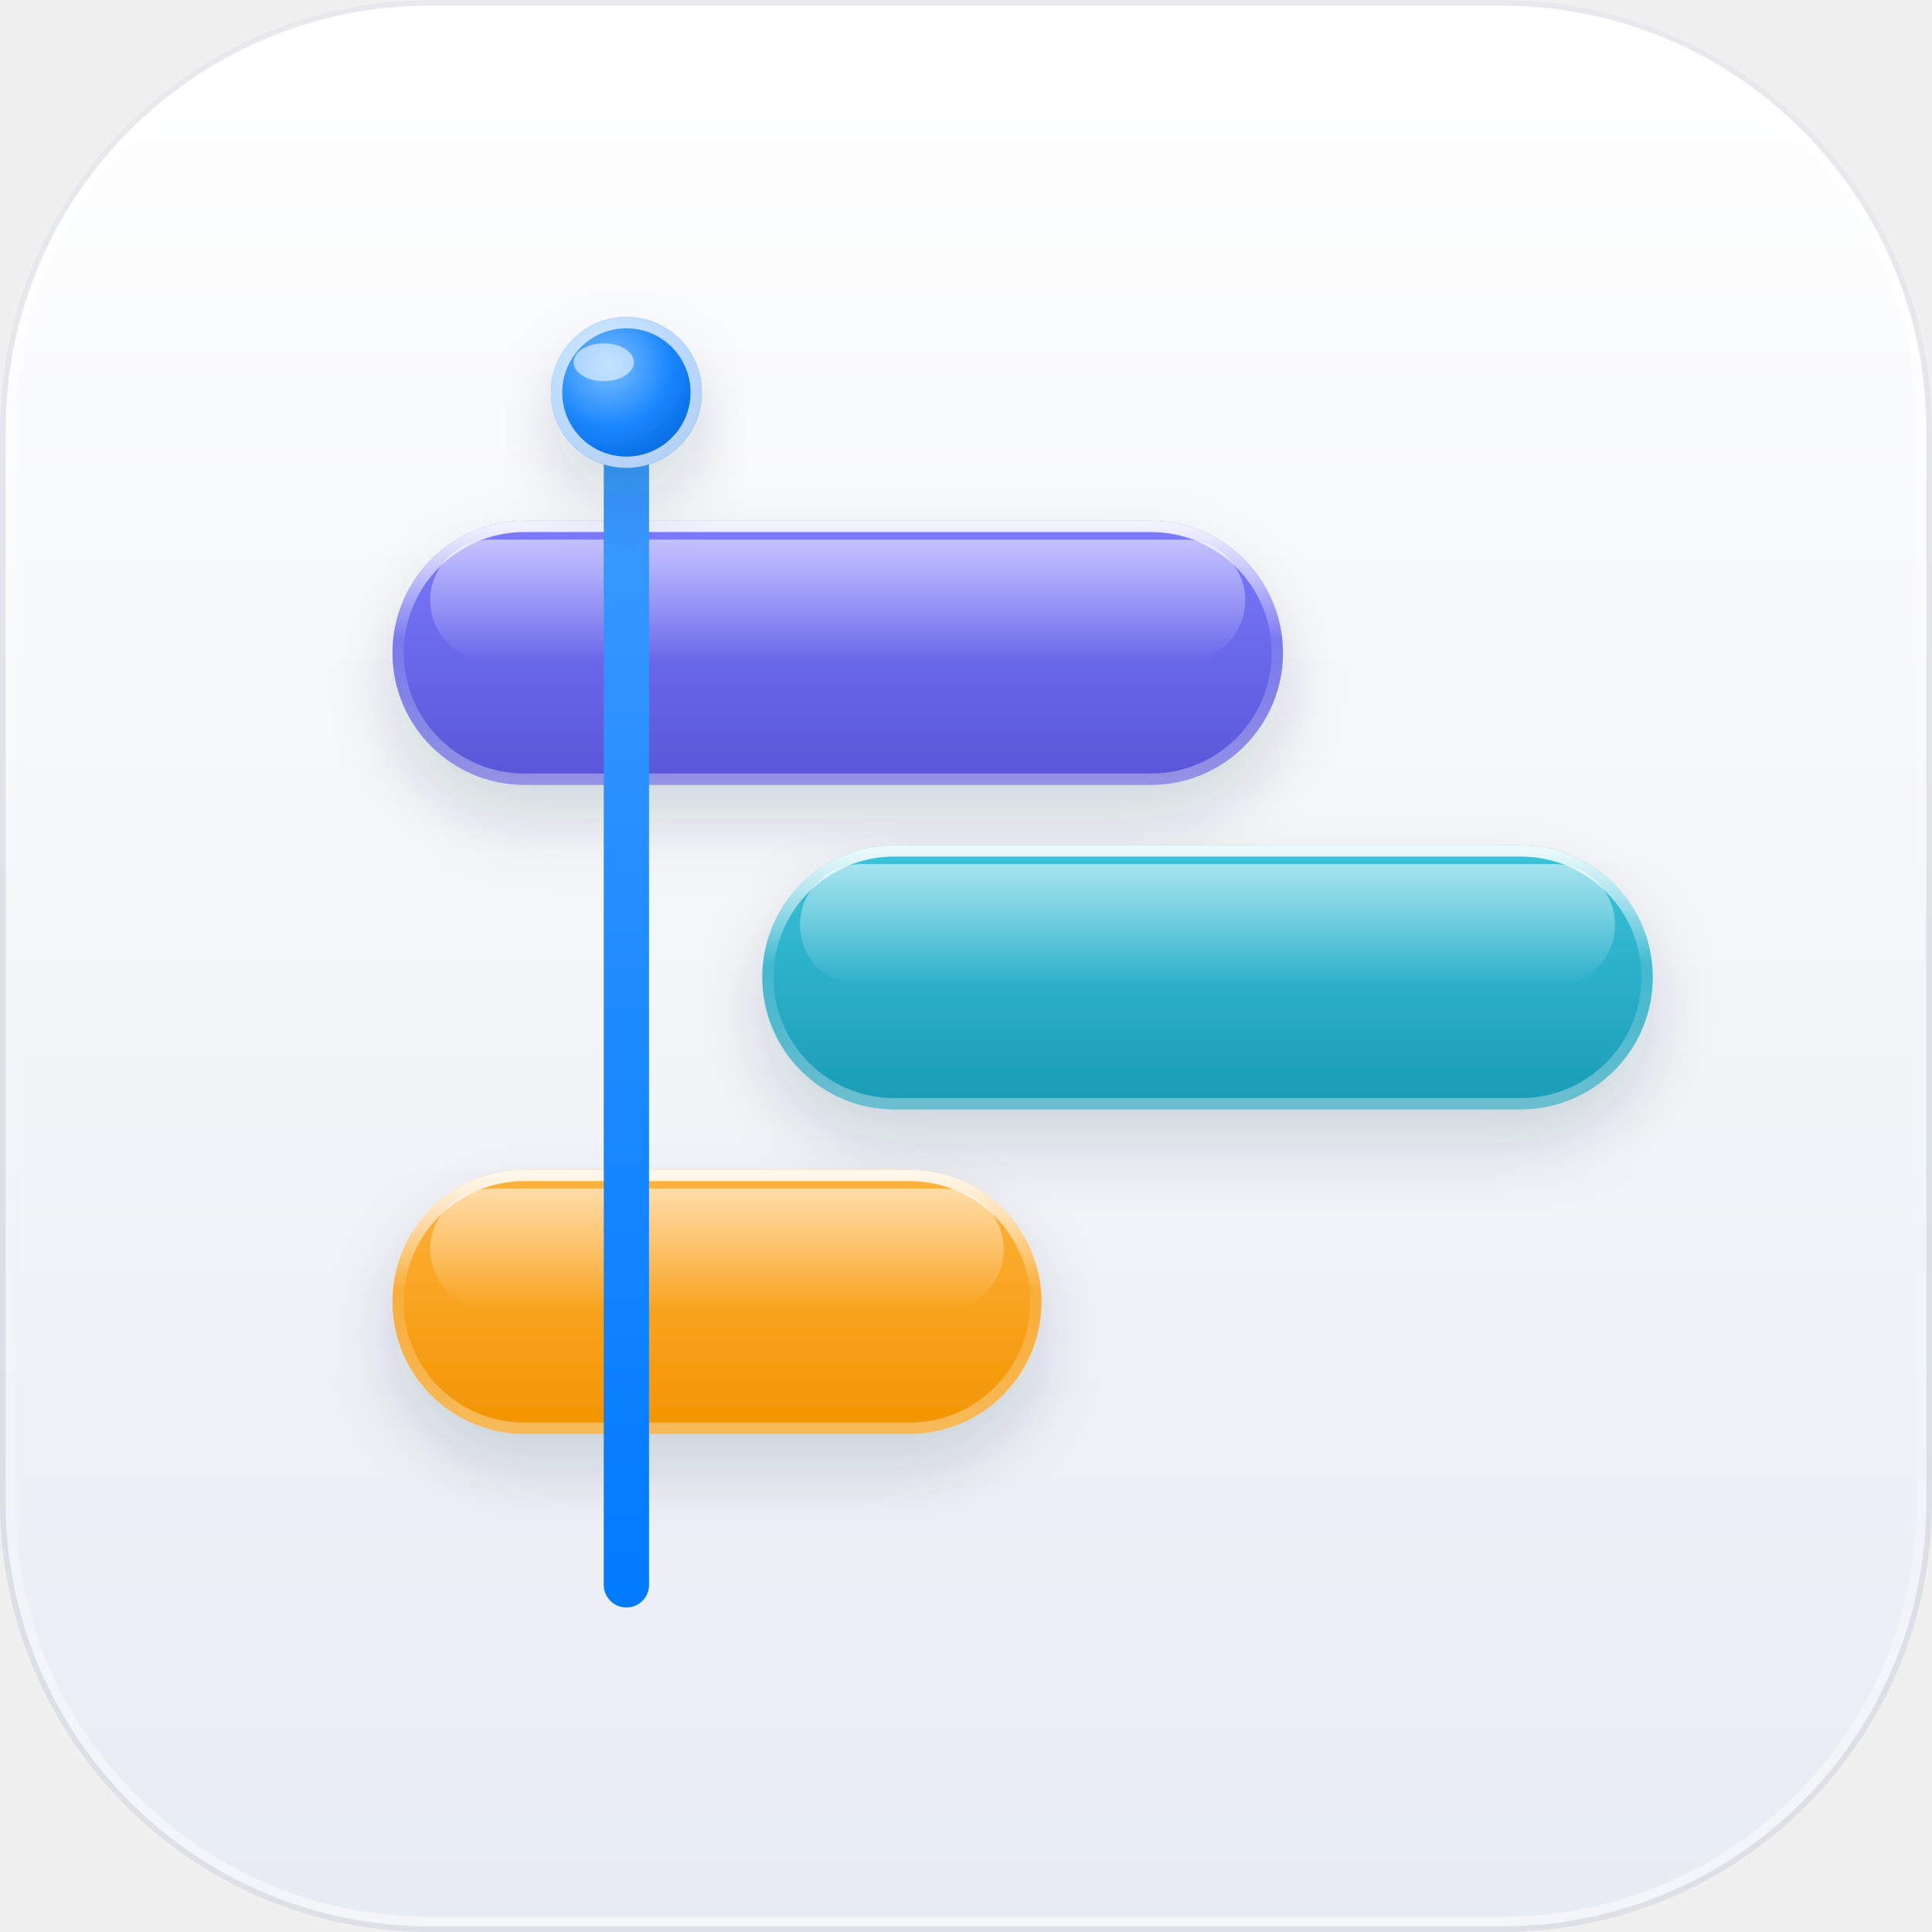
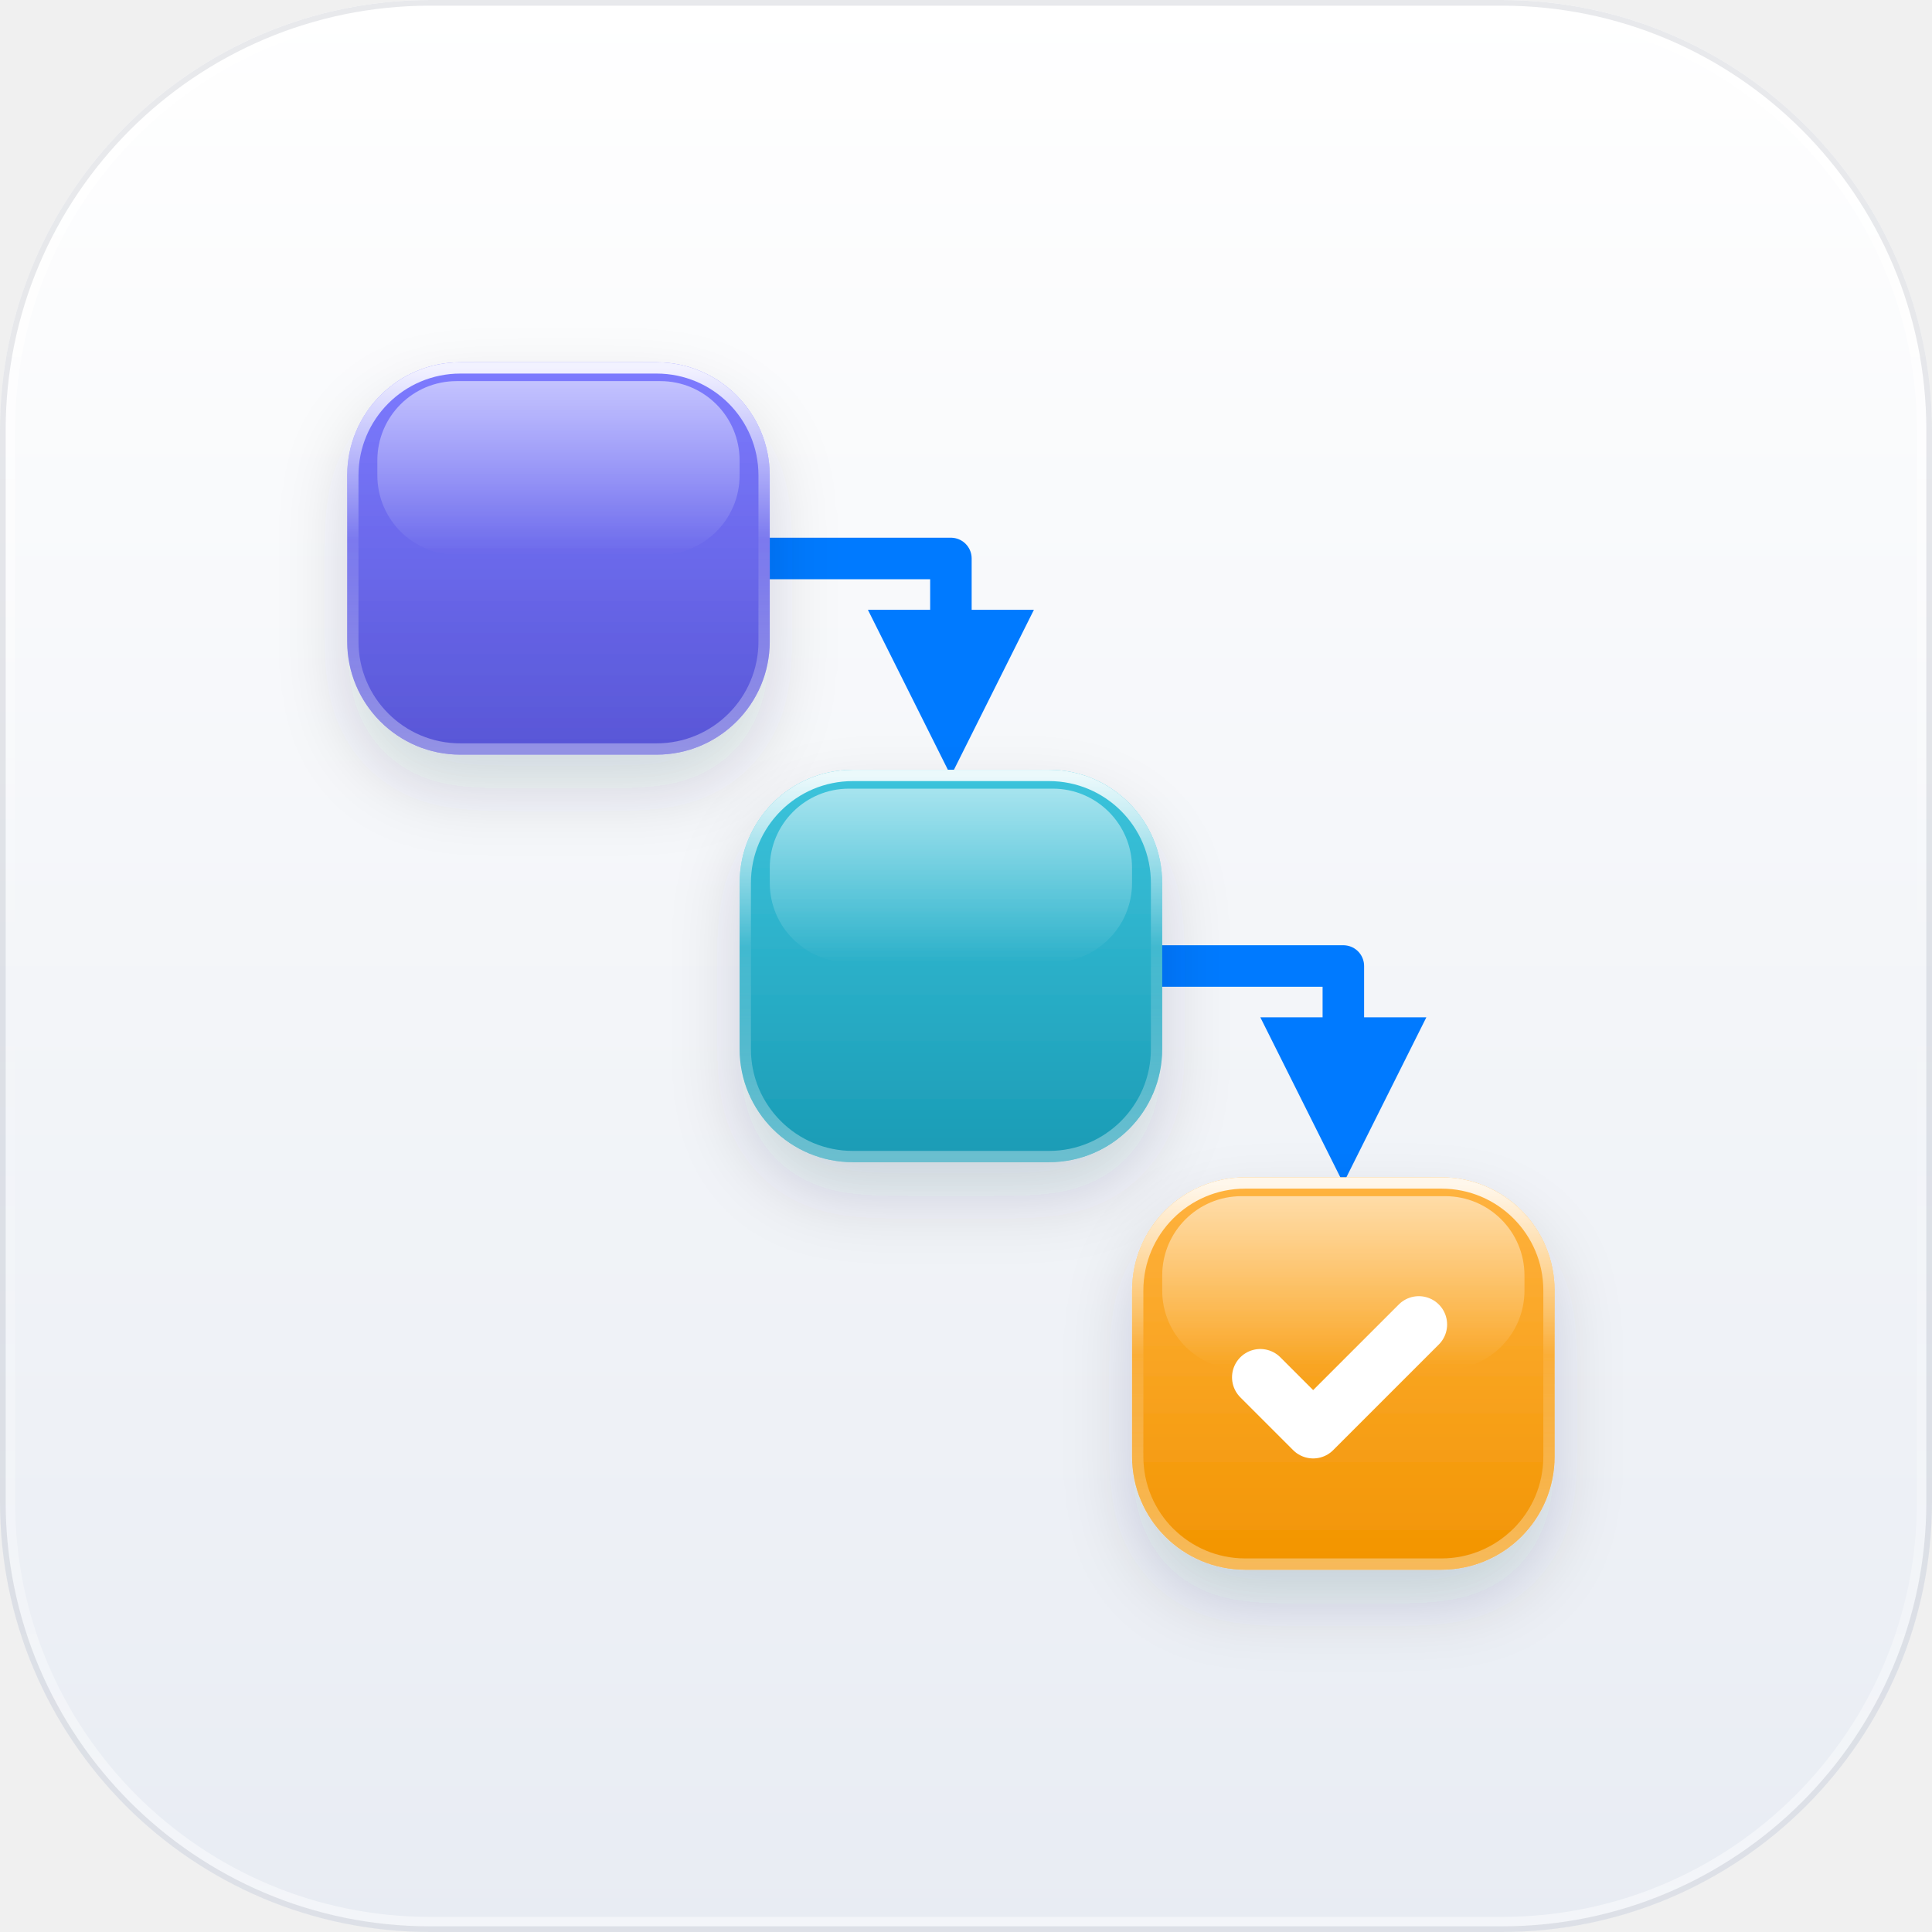
<svg xmlns="http://www.w3.org/2000/svg" viewBox="0 0 512 512">
  <defs>
-     <linearGradient id="cs-bg" x1="0" y1="0" x2="0" y2="1">
+     <linearGradient id="nr-bg" x1="0" y1="0" x2="0" y2="1">
      <stop offset="0" stop-color="#ffffff" />
      <stop offset="1" stop-color="#e8ecf3" />
    </linearGradient>
-     <linearGradient id="cs-rim" x1="0" y1="0" x2="0" y2="1">
+     <linearGradient id="nr-rim" x1="0" y1="0" x2="0" y2="1">
      <stop offset="0" stop-color="#fff" stop-opacity="1" />
      <stop offset=".5" stop-color="#fff" stop-opacity="0" />
      <stop offset="1" stop-color="#fff" stop-opacity=".5" />
    </linearGradient>
-     <linearGradient id="cs-gloss" x1="0" y1="0" x2="0" y2="1">
+     <linearGradient id="nr-gloss" x1="0" y1="0" x2="0" y2="1">
      <stop offset="0" stop-color="#fff" stop-opacity=".55" />
      <stop offset="1" stop-color="#fff" stop-opacity="0" />
    </linearGradient>
-     <linearGradient id="cs-prim" x1="0" y1="0" x2="0" y2="1">
+     <linearGradient id="nr-prim" x1="0" y1="0" x2="0" y2="1">
      <stop offset="0" stop-color="#fff" stop-opacity=".9" />
      <stop offset=".45" stop-color="#fff" stop-opacity=".1" />
      <stop offset="1" stop-color="#fff" stop-opacity=".35" />
    </linearGradient>
-     <linearGradient id="cs-p0" x1="0" y1="0" x2="0" y2="1">
+     <linearGradient id="nr-p0" x1="0" y1="0" x2="0" y2="1">
      <stop offset="0" stop-color="#7d7bff" />
      <stop offset="1" stop-color="#5856d6" />
    </linearGradient>
-     <linearGradient id="cs-p1" x1="0" y1="0" x2="0" y2="1">
+     <linearGradient id="nr-p1" x1="0" y1="0" x2="0" y2="1">
      <stop offset="0" stop-color="#3cc4dc" />
      <stop offset="1" stop-color="#1a9bb5" />
    </linearGradient>
-     <linearGradient id="cs-p2" x1="0" y1="0" x2="0" y2="1">
+     <linearGradient id="nr-p2" x1="0" y1="0" x2="0" y2="1">
      <stop offset="0" stop-color="#ffb340" />
      <stop offset="1" stop-color="#f29400" />
    </linearGradient>
-     <linearGradient id="cs-line" x1="0" y1="0" x2="0" y2="1">
+     <linearGradient id="nr-line" x1="0" y1="0" x2="0" y2="1">
      <stop offset="0" stop-color="#3d9bff" />
      <stop offset="1" stop-color="#007aff" />
    </linearGradient>
-     <radialGradient id="cs-dot" cx=".38" cy=".32" r=".75">
+     <radialGradient id="nr-dot" cx=".38" cy=".32" r=".75">
      <stop offset="0" stop-color="#7cc0ff" />
      <stop offset=".55" stop-color="#1a86ff" />
      <stop offset="1" stop-color="#0063d6" />
    </radialGradient>
-     <filter id="cs-sh" x="-30%" y="-40%" width="160%" height="200%">
+     <filter id="nr-sh" x="-30%" y="-40%" width="160%" height="200%">
      <feDropShadow dx="0" dy="9" stdDeviation="9" flood-color="#1b2540" flood-opacity=".16" />
    </filter>
-     <clipPath id="cs-clip">
+     <clipPath id="nr-clip">
      <rect width="512" height="512" rx="114" />
    </clipPath>
+     <marker id="nr-arrow" viewBox="0 0 10 10" refX="6" refY="5" markerWidth="4" markerHeight="4" orient="auto">
+       <path d="M0,0 L10,5 L0,10 z" fill="#007aff" />
+     </marker>
  </defs>
-   <g clip-path="url(#cs-clip)">
-     <rect width="512" height="512" fill="url(#cs-bg)" />
+   <g clip-path="url(#nr-clip)">
+     <rect width="512" height="512" fill="url(#nr-bg)" />
  </g>
-   <rect class="rim" x="2" y="2" width="508" height="508" rx="112" fill="none" stroke="url(#cs-rim)" stroke-width="4" />
+   <rect class="rim" x="2" y="2" width="508" height="508" rx="112" fill="none" stroke="url(#nr-rim)" stroke-width="4" />
  <rect class="rim" x=".75" y=".75" width="510.5" height="510.5" rx="113.25" fill="none" stroke="#0b1530" stroke-opacity=".09" stroke-width="1.5" />
-   <g transform="translate(12 4)">
-     <g filter="url(#cs-sh)">
-       <rect x="92" y="134" width="236" height="70" rx="35" fill="url(#cs-p0)" fill-opacity="1" />
-       <rect x="102" y="139" width="216" height="32.2" rx="16.1" fill="url(#cs-gloss)" />
-       <rect x="93.5" y="135.5" width="233" height="67" rx="33.5" fill="none" stroke="url(#cs-prim)" stroke-width="3" />
-     </g>
-     <g filter="url(#cs-sh)">
-       <rect x="190" y="220" width="236" height="70" rx="35" fill="url(#cs-p1)" fill-opacity="1" />
-       <rect x="200" y="225" width="216" height="32.2" rx="16.1" fill="url(#cs-gloss)" />
-       <rect x="191.5" y="221.5" width="233" height="67" rx="33.5" fill="none" stroke="url(#cs-prim)" stroke-width="3" />
-     </g>
-     <g filter="url(#cs-sh)">
-       <rect x="92" y="306" width="172" height="70" rx="35" fill="url(#cs-p2)" fill-opacity="1" />
-       <rect x="102" y="311" width="152" height="32.2" rx="16.1" fill="url(#cs-gloss)" />
-       <rect x="93.5" y="307.5" width="169" height="67" rx="33.5" fill="none" stroke="url(#cs-prim)" stroke-width="3" />
-     </g>
-     <rect x="148" y="104" width="12" height="318" rx="6" fill="url(#cs-line)" />
-     <circle cx="154" cy="100" r="20" fill="url(#cs-dot)" filter="url(#cs-sh)" />
-     <circle cx="154" cy="100" r="18.5" fill="none" stroke="#fff" stroke-opacity=".7" stroke-width="3" />
-     <ellipse cx="148" cy="92" rx="8" ry="5" fill="#fff" opacity=".55" />
+   <path d="M 204 148 H 252 V 188" fill="none" stroke="#007aff" stroke-width="11" stroke-linecap="round" stroke-linejoin="round" marker-end="url(#nr-arrow)" />
+   <path d="M 308 256 H 356 V 296" fill="none" stroke="#007aff" stroke-width="11" stroke-linecap="round" stroke-linejoin="round" marker-end="url(#nr-arrow)" />
+   <g filter="url(#nr-sh)">
+     <rect x="92" y="96" width="112" height="104" rx="30" fill="url(#nr-p0)" />
+     <rect x="100" y="101" width="96" height="46" rx="21" fill="url(#nr-gloss)" />
+     <rect x="93.5" y="97.5" width="109" height="101" rx="28.5" fill="none" stroke="url(#nr-prim)" stroke-width="3" />
  </g>
+   <g filter="url(#nr-sh)">
+     <rect x="196" y="204" width="112" height="104" rx="30" fill="url(#nr-p1)" />
+     <rect x="204" y="209" width="96" height="46" rx="21" fill="url(#nr-gloss)" />
+     <rect x="197.5" y="205.5" width="109" height="101" rx="28.5" fill="none" stroke="url(#nr-prim)" stroke-width="3" />
+   </g>
+   <g filter="url(#nr-sh)">
+     <rect x="300" y="312" width="112" height="104" rx="30" fill="url(#nr-p2)" />
+     <rect x="308" y="317" width="96" height="46" rx="21" fill="url(#nr-gloss)" />
+     <rect x="301.5" y="313.5" width="109" height="101" rx="28.5" fill="none" stroke="url(#nr-prim)" stroke-width="3" />
+   </g>
+   <path d="M 334 365 l 14 14 l 28 -28" fill="none" stroke="#fff" stroke-width="15" stroke-linecap="round" stroke-linejoin="round" />
</svg>
